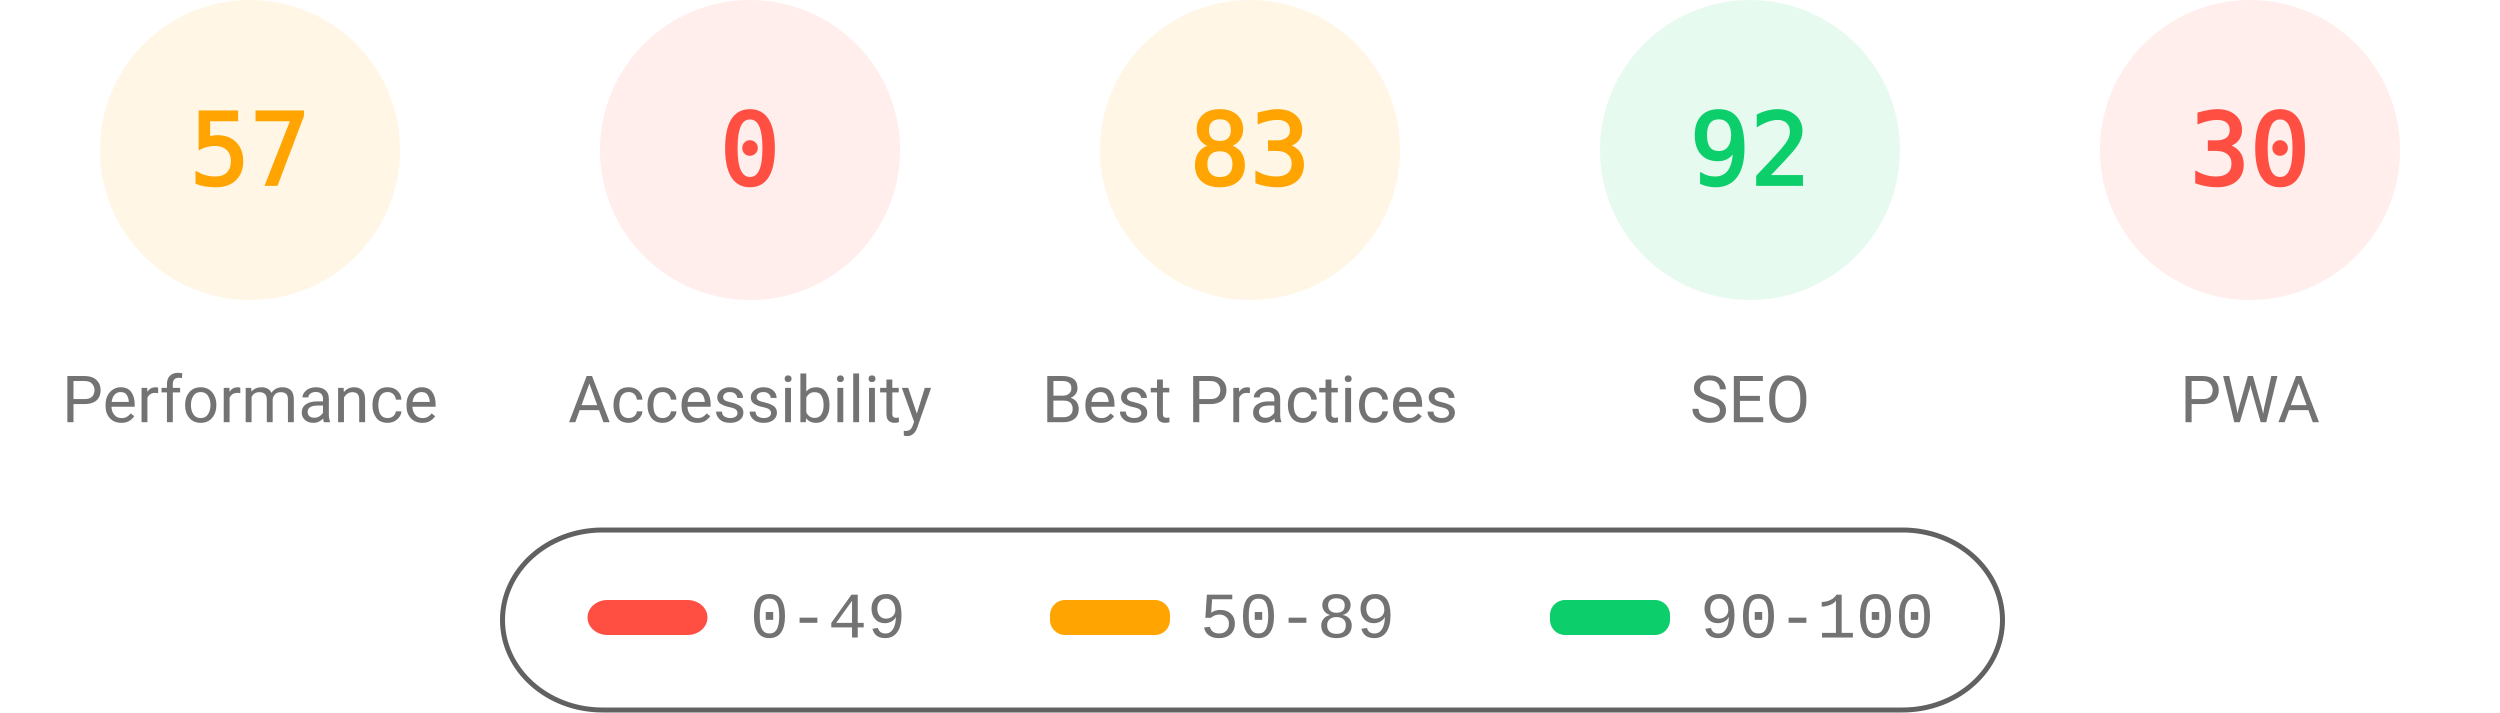
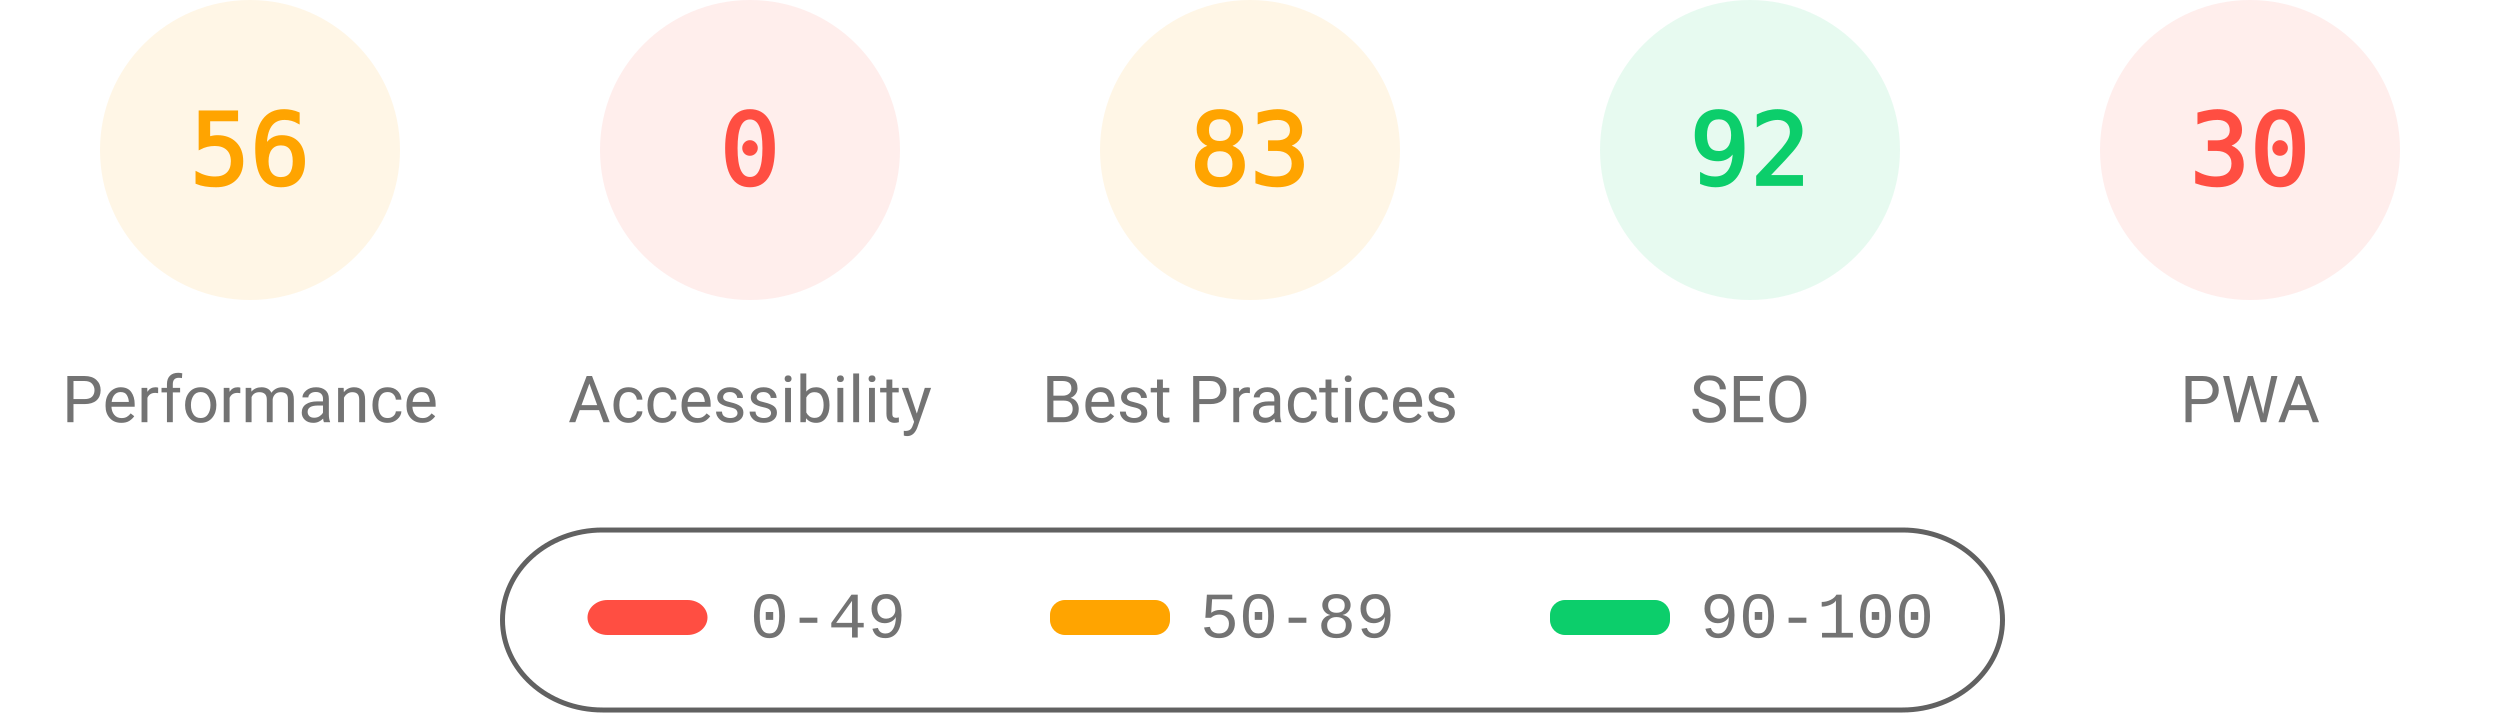
<svg xmlns="http://www.w3.org/2000/svg" fill="none" width="1000" height="285">
  <style>.gauge-base{opacity:.1}.gauge-arc{fill:none;animation-delay:250ms;stroke-linecap:round;transform:rotate(-90deg);transform-origin:100px 60px;animation:load-gauge 1s ease forwards}.guage-text{font-size:40px;font-family:monospace;text-align:center}.guage-red{color:#ff4e42;fill:#ff4e42;stroke:#ff4e42}.guage-orange{color:#ffa400;fill:#ffa400;stroke:#ffa400}.guage-green{color:#0cce6b;fill:#0cce6b;stroke:#0cce6b}.guage-undefined{color:#5c5c5c;fill:#5c5c5c;stroke:#5c5c5c}.guage-title{color:#737373;fill:#737373;stroke:none;font-size:26px;line-height:26px;font-family:Roboto,Halvetica,Arial,sans-serif}@keyframes load-gauge{from{stroke-dasharray:0 352.858}}</style>
  <svg class="guage-div guage-perf guage-orange" viewBox="0 0 200 200" width="200" height="200">
    <circle class="gauge-base" r="56" cx="100" cy="60" stroke-width="8" />
-     <circle class="gauge-arc guage-arc-1" r="56" cx="100" cy="60" stroke-width="8" style="stroke-dasharray:200.559,351.858" />
-     <text class="guage-text" x="100" y="60" alignment-baseline="central" dominant-baseline="central" text-anchor="middle">57</text>
+     <circle class="gauge-arc guage-arc-1" r="56" cx="100" cy="60" stroke-width="8" style="stroke-dasharray:197.04,351.858" />
+     <text class="guage-text" x="100" y="60" alignment-baseline="central" dominant-baseline="central" text-anchor="middle">56</text>
    <text class="guage-title" x="100" y="160" alignment-baseline="central" dominant-baseline="central" text-anchor="middle">Performance</text>
  </svg>
  <svg class="guage-div guage-acc guage-red" viewBox="0 0 200 200" width="200" height="200" x="200">
    <circle class="gauge-base" r="56" cx="100" cy="60" stroke-width="8" />
    <circle class="gauge-arc guage-arc-2" r="56" cx="100" cy="60" stroke-width="8" style="stroke-dasharray:0,351.858" />
    <text class="guage-text" x="100" y="60" alignment-baseline="central" dominant-baseline="central" text-anchor="middle">0</text>
    <text class="guage-title" x="100" y="160" alignment-baseline="central" dominant-baseline="central" text-anchor="middle">Accessibility</text>
  </svg>
  <svg class="guage-div guage-best guage-orange" viewBox="0 0 200 200" width="200" height="200" x="400">
    <circle class="gauge-base" r="56" cx="100" cy="60" stroke-width="8" />
    <circle class="gauge-arc guage-arc-3" r="56" cx="100" cy="60" stroke-width="8" style="stroke-dasharray:292.042,351.858" />
    <text class="guage-text" x="100" y="60" alignment-baseline="central" dominant-baseline="central" text-anchor="middle">83</text>
    <text class="guage-title" x="100" y="160" alignment-baseline="central" dominant-baseline="central" text-anchor="middle">Best Practices</text>
  </svg>
  <svg class="guage-div guage-seo guage-green" viewBox="0 0 200 200" width="200" height="200" x="600">
    <circle class="gauge-base" r="56" cx="100" cy="60" stroke-width="8" />
    <circle class="gauge-arc guage-arc-4" r="56" cx="100" cy="60" stroke-width="8" style="stroke-dasharray:323.709,351.858" />
    <text class="guage-text" x="100" y="60" alignment-baseline="central" dominant-baseline="central" text-anchor="middle">92</text>
    <text class="guage-title" x="100" y="160" alignment-baseline="central" dominant-baseline="central" text-anchor="middle">SEO</text>
  </svg>
  <svg class="guage-div guage-pwa guage-red" viewBox="0 0 200 200" width="200" height="200" x="800">
    <circle class="gauge-base" r="56" cx="100" cy="60" stroke-width="8" />
    <circle class="gauge-arc guage-arc-4" r="56" cx="100" cy="60" stroke-width="8" style="stroke-dasharray:105.557,351.858" />
    <text class="guage-text" x="100" y="60" alignment-baseline="central" dominant-baseline="central" text-anchor="middle">30</text>
    <text class="guage-title" x="100" y="160" alignment-baseline="central" dominant-baseline="central" text-anchor="middle">PWA</text>
  </svg>
  <svg width="604" height="76" x="200" y="210">
    <path fill="none" id="canvas_background" d="M-1-1h604v80H-1z" />
    <rect fill-opacity="0" stroke="#616161" stroke-width="2" rx="40" id="svg_2" height="72" width="600" y="2" x="1" fill="#000" />
    <rect stroke="#000" rx="8" id="svg_3" height="14" width="48" y="30" x="35" stroke-opacity="null" stroke-width="0" fill="#ff4e42" />
    <rect stroke="#000" rx="6" id="svg_4" height="14" width="48" y="30" x="220" stroke-opacity="null" stroke-width="0" fill="#ffa400" />
    <rect stroke="#000" rx="6" id="svg_5" height="14" width="48" y="30" x="420" stroke-opacity="null" stroke-width="0" fill="#0cce6b" />
    <text xml:space="preserve" text-anchor="start" font-family="'Courier New', Courier, monospace" font-size="26" id="svg_6" y="45" x="100" stroke-opacity="null" stroke-width="0" stroke="#000" fill="#737373">0-49</text>
    <text xml:space="preserve" text-anchor="start" font-family="'Courier New', Courier, monospace" font-size="26" id="svg_7" y="45" x="280" stroke-opacity="null" stroke-width="0" stroke="#000" fill="#737373">50-89</text>
    <text xml:space="preserve" text-anchor="start" font-family="'Courier New', Courier, monospace" font-size="26" id="svg_8" y="45" x="480" stroke-opacity="null" stroke-width="0" stroke="#000" fill="#737373">90-100</text>
  </svg>
</svg>
